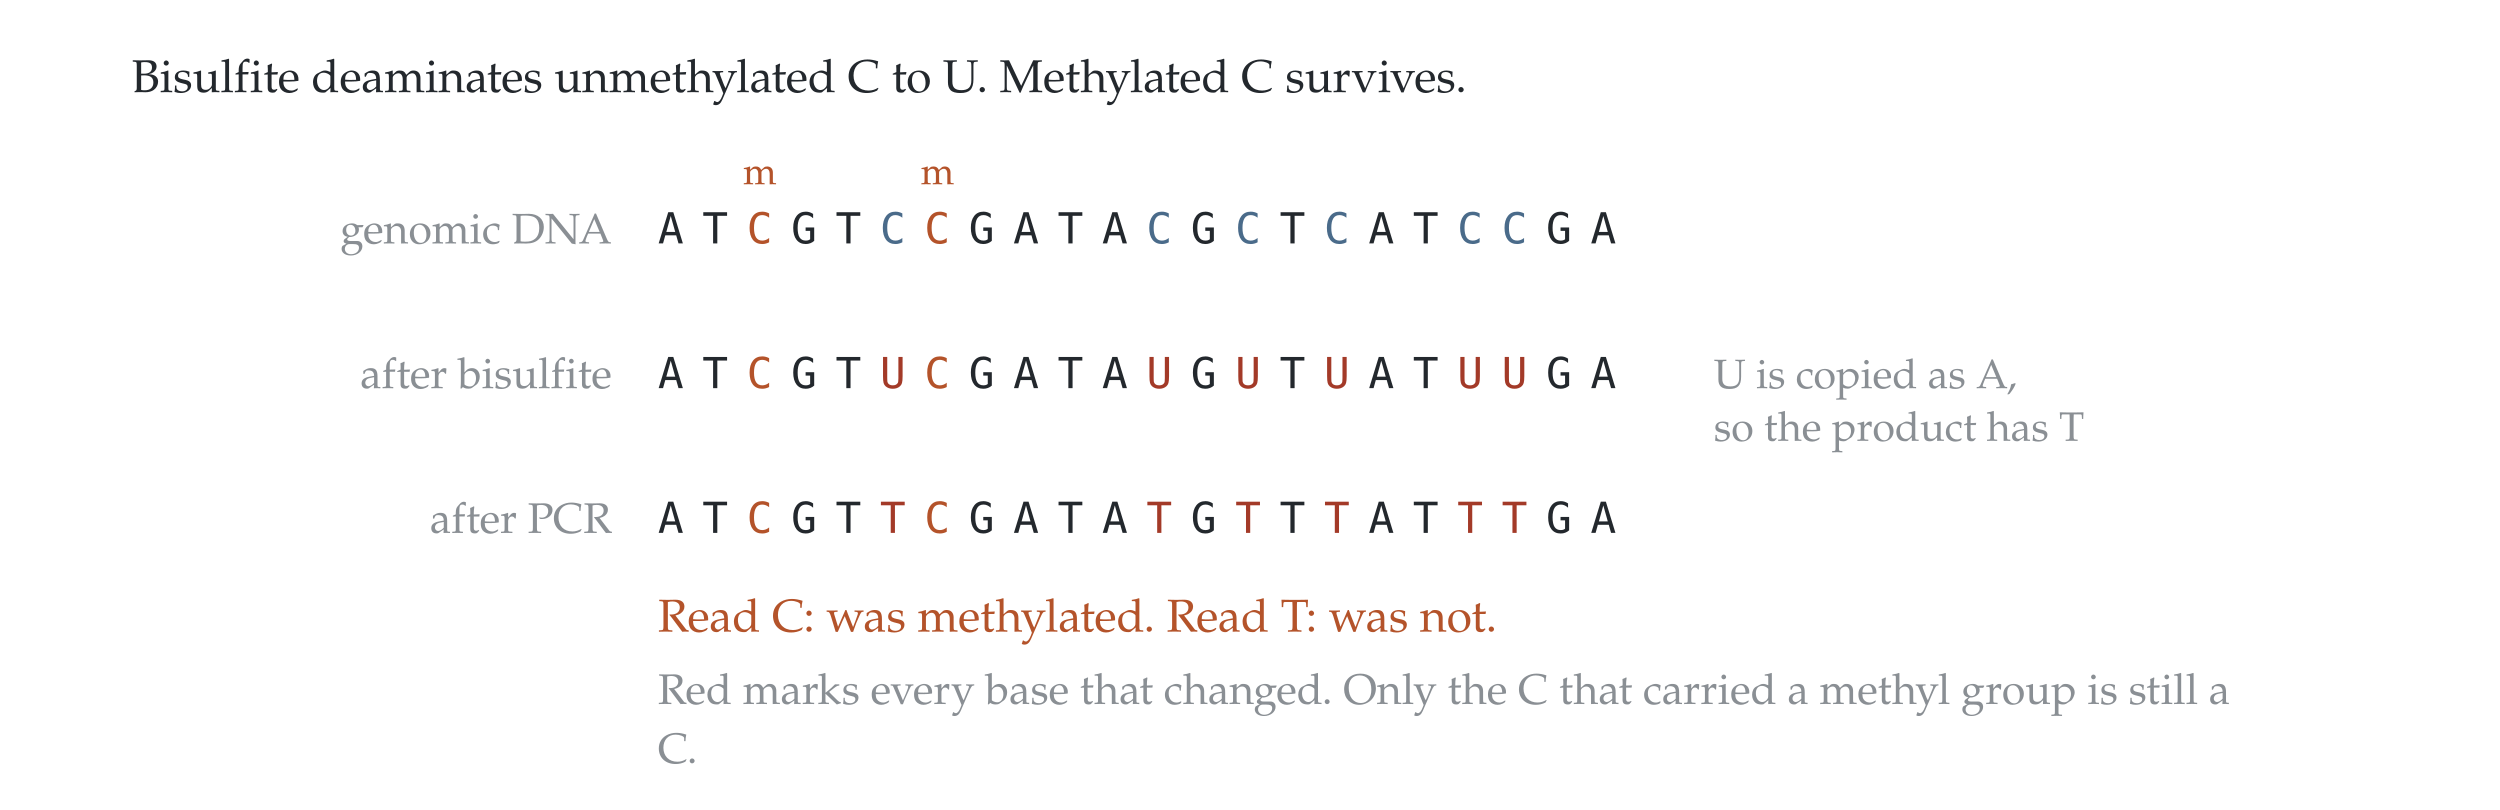
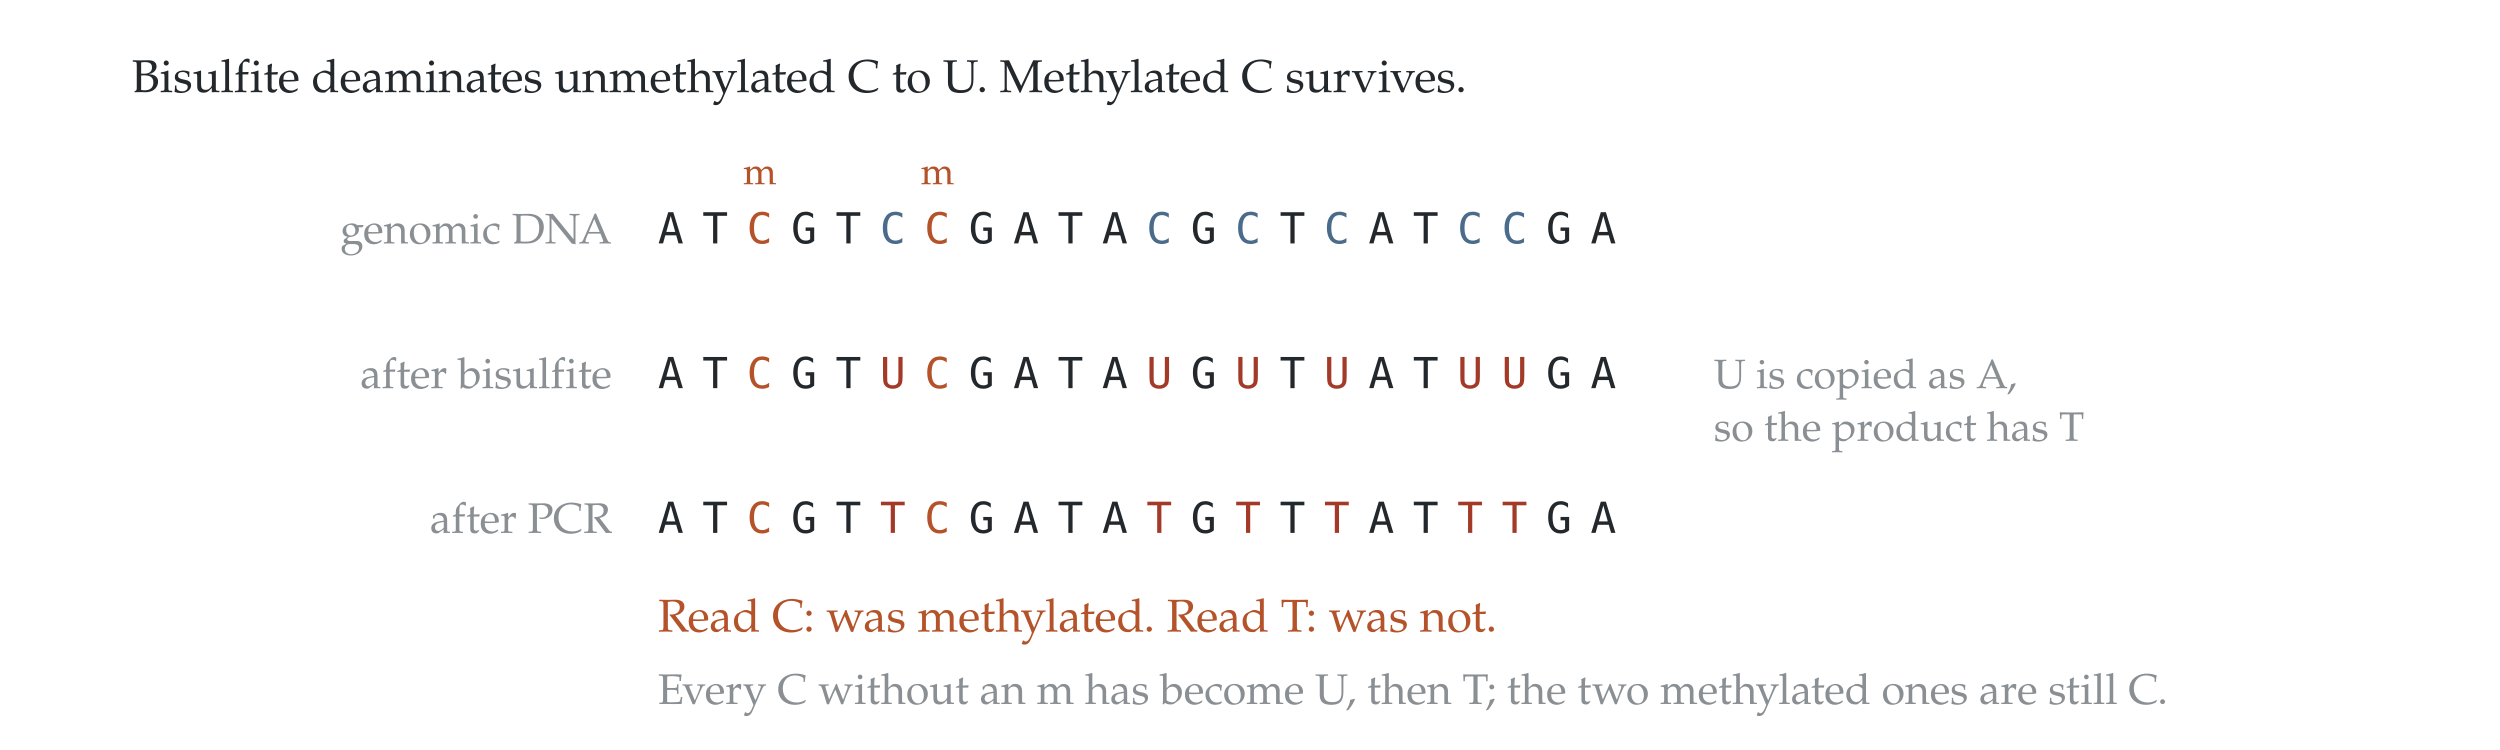
- <svg xmlns="http://www.w3.org/2000/svg" viewBox="0 0 760 246" width="760" height="246" font-family="&quot;Palatino Linotype&quot;, &quot;Book Antiqua&quot;, Palatino, FreeSerif, serif" fill="#23282d">
-   <rect width="760" height="246" fill="none" />
+ <svg xmlns="http://www.w3.org/2000/svg" viewBox="0 0 760 228" width="760" height="228" font-family="&quot;Palatino Linotype&quot;, &quot;Book Antiqua&quot;, Palatino, FreeSerif, serif" fill="#23282d">
+   <rect width="760" height="228" fill="none" />
  <text x="40" y="28" font-size="14" fill="#23282d">Bisulfite deaminates unmethylated C to U. Methylated C survives.</text>
  <text x="186" y="74" font-size="13" text-anchor="end" fill="#8a8f94">genomic DNA</text>
  <text x="200.0" y="74" font-size="13" fill="#23282d" font-family="ui-monospace, &quot;DejaVu Sans Mono&quot;, &quot;Courier New&quot;, monospace">A</text>
  <text x="213.5" y="74" font-size="13" fill="#23282d" font-family="ui-monospace, &quot;DejaVu Sans Mono&quot;, &quot;Courier New&quot;, monospace">T</text>
  <text x="227.0" y="74" font-size="13" fill="#b4532a" font-family="ui-monospace, &quot;DejaVu Sans Mono&quot;, &quot;Courier New&quot;, monospace">C</text>
  <text x="240.5" y="74" font-size="13" fill="#23282d" font-family="ui-monospace, &quot;DejaVu Sans Mono&quot;, &quot;Courier New&quot;, monospace">G</text>
  <text x="254.0" y="74" font-size="13" fill="#23282d" font-family="ui-monospace, &quot;DejaVu Sans Mono&quot;, &quot;Courier New&quot;, monospace">T</text>
  <text x="267.5" y="74" font-size="13" fill="#4a6b8a" font-family="ui-monospace, &quot;DejaVu Sans Mono&quot;, &quot;Courier New&quot;, monospace">C</text>
  <text x="281.0" y="74" font-size="13" fill="#b4532a" font-family="ui-monospace, &quot;DejaVu Sans Mono&quot;, &quot;Courier New&quot;, monospace">C</text>
  <text x="294.5" y="74" font-size="13" fill="#23282d" font-family="ui-monospace, &quot;DejaVu Sans Mono&quot;, &quot;Courier New&quot;, monospace">G</text>
  <text x="308.0" y="74" font-size="13" fill="#23282d" font-family="ui-monospace, &quot;DejaVu Sans Mono&quot;, &quot;Courier New&quot;, monospace">A</text>
  <text x="321.5" y="74" font-size="13" fill="#23282d" font-family="ui-monospace, &quot;DejaVu Sans Mono&quot;, &quot;Courier New&quot;, monospace">T</text>
  <text x="335.0" y="74" font-size="13" fill="#23282d" font-family="ui-monospace, &quot;DejaVu Sans Mono&quot;, &quot;Courier New&quot;, monospace">A</text>
  <text x="348.5" y="74" font-size="13" fill="#4a6b8a" font-family="ui-monospace, &quot;DejaVu Sans Mono&quot;, &quot;Courier New&quot;, monospace">C</text>
  <text x="362.0" y="74" font-size="13" fill="#23282d" font-family="ui-monospace, &quot;DejaVu Sans Mono&quot;, &quot;Courier New&quot;, monospace">G</text>
  <text x="375.5" y="74" font-size="13" fill="#4a6b8a" font-family="ui-monospace, &quot;DejaVu Sans Mono&quot;, &quot;Courier New&quot;, monospace">C</text>
  <text x="389.0" y="74" font-size="13" fill="#23282d" font-family="ui-monospace, &quot;DejaVu Sans Mono&quot;, &quot;Courier New&quot;, monospace">T</text>
  <text x="402.5" y="74" font-size="13" fill="#4a6b8a" font-family="ui-monospace, &quot;DejaVu Sans Mono&quot;, &quot;Courier New&quot;, monospace">C</text>
  <text x="416.0" y="74" font-size="13" fill="#23282d" font-family="ui-monospace, &quot;DejaVu Sans Mono&quot;, &quot;Courier New&quot;, monospace">A</text>
  <text x="429.5" y="74" font-size="13" fill="#23282d" font-family="ui-monospace, &quot;DejaVu Sans Mono&quot;, &quot;Courier New&quot;, monospace">T</text>
  <text x="443.0" y="74" font-size="13" fill="#4a6b8a" font-family="ui-monospace, &quot;DejaVu Sans Mono&quot;, &quot;Courier New&quot;, monospace">C</text>
  <text x="456.5" y="74" font-size="13" fill="#4a6b8a" font-family="ui-monospace, &quot;DejaVu Sans Mono&quot;, &quot;Courier New&quot;, monospace">C</text>
  <text x="470.0" y="74" font-size="13" fill="#23282d" font-family="ui-monospace, &quot;DejaVu Sans Mono&quot;, &quot;Courier New&quot;, monospace">G</text>
  <text x="483.5" y="74" font-size="13" fill="#23282d" font-family="ui-monospace, &quot;DejaVu Sans Mono&quot;, &quot;Courier New&quot;, monospace">A</text>
  <text x="186" y="118" font-size="13" text-anchor="end" fill="#8a8f94">after bisulfite</text>
  <text x="200.0" y="118" font-size="13" fill="#23282d" font-family="ui-monospace, &quot;DejaVu Sans Mono&quot;, &quot;Courier New&quot;, monospace">A</text>
  <text x="213.5" y="118" font-size="13" fill="#23282d" font-family="ui-monospace, &quot;DejaVu Sans Mono&quot;, &quot;Courier New&quot;, monospace">T</text>
  <text x="227.0" y="118" font-size="13" fill="#b4532a" font-family="ui-monospace, &quot;DejaVu Sans Mono&quot;, &quot;Courier New&quot;, monospace">C</text>
  <text x="240.5" y="118" font-size="13" fill="#23282d" font-family="ui-monospace, &quot;DejaVu Sans Mono&quot;, &quot;Courier New&quot;, monospace">G</text>
  <text x="254.0" y="118" font-size="13" fill="#23282d" font-family="ui-monospace, &quot;DejaVu Sans Mono&quot;, &quot;Courier New&quot;, monospace">T</text>
  <text x="267.5" y="118" font-size="13" fill="#a33a28" font-family="ui-monospace, &quot;DejaVu Sans Mono&quot;, &quot;Courier New&quot;, monospace">U</text>
  <text x="281.0" y="118" font-size="13" fill="#b4532a" font-family="ui-monospace, &quot;DejaVu Sans Mono&quot;, &quot;Courier New&quot;, monospace">C</text>
  <text x="294.5" y="118" font-size="13" fill="#23282d" font-family="ui-monospace, &quot;DejaVu Sans Mono&quot;, &quot;Courier New&quot;, monospace">G</text>
  <text x="308.0" y="118" font-size="13" fill="#23282d" font-family="ui-monospace, &quot;DejaVu Sans Mono&quot;, &quot;Courier New&quot;, monospace">A</text>
  <text x="321.5" y="118" font-size="13" fill="#23282d" font-family="ui-monospace, &quot;DejaVu Sans Mono&quot;, &quot;Courier New&quot;, monospace">T</text>
  <text x="335.0" y="118" font-size="13" fill="#23282d" font-family="ui-monospace, &quot;DejaVu Sans Mono&quot;, &quot;Courier New&quot;, monospace">A</text>
  <text x="348.5" y="118" font-size="13" fill="#a33a28" font-family="ui-monospace, &quot;DejaVu Sans Mono&quot;, &quot;Courier New&quot;, monospace">U</text>
  <text x="362.0" y="118" font-size="13" fill="#23282d" font-family="ui-monospace, &quot;DejaVu Sans Mono&quot;, &quot;Courier New&quot;, monospace">G</text>
  <text x="375.5" y="118" font-size="13" fill="#a33a28" font-family="ui-monospace, &quot;DejaVu Sans Mono&quot;, &quot;Courier New&quot;, monospace">U</text>
  <text x="389.0" y="118" font-size="13" fill="#23282d" font-family="ui-monospace, &quot;DejaVu Sans Mono&quot;, &quot;Courier New&quot;, monospace">T</text>
  <text x="402.5" y="118" font-size="13" fill="#a33a28" font-family="ui-monospace, &quot;DejaVu Sans Mono&quot;, &quot;Courier New&quot;, monospace">U</text>
  <text x="416.0" y="118" font-size="13" fill="#23282d" font-family="ui-monospace, &quot;DejaVu Sans Mono&quot;, &quot;Courier New&quot;, monospace">A</text>
  <text x="429.5" y="118" font-size="13" fill="#23282d" font-family="ui-monospace, &quot;DejaVu Sans Mono&quot;, &quot;Courier New&quot;, monospace">T</text>
  <text x="443.0" y="118" font-size="13" fill="#a33a28" font-family="ui-monospace, &quot;DejaVu Sans Mono&quot;, &quot;Courier New&quot;, monospace">U</text>
  <text x="456.5" y="118" font-size="13" fill="#a33a28" font-family="ui-monospace, &quot;DejaVu Sans Mono&quot;, &quot;Courier New&quot;, monospace">U</text>
  <text x="470.0" y="118" font-size="13" fill="#23282d" font-family="ui-monospace, &quot;DejaVu Sans Mono&quot;, &quot;Courier New&quot;, monospace">G</text>
  <text x="483.5" y="118" font-size="13" fill="#23282d" font-family="ui-monospace, &quot;DejaVu Sans Mono&quot;, &quot;Courier New&quot;, monospace">A</text>
  <text x="186" y="162" font-size="13" text-anchor="end" fill="#8a8f94">after PCR</text>
  <text x="200.0" y="162" font-size="13" fill="#23282d" font-family="ui-monospace, &quot;DejaVu Sans Mono&quot;, &quot;Courier New&quot;, monospace">A</text>
  <text x="213.5" y="162" font-size="13" fill="#23282d" font-family="ui-monospace, &quot;DejaVu Sans Mono&quot;, &quot;Courier New&quot;, monospace">T</text>
  <text x="227.0" y="162" font-size="13" fill="#b4532a" font-family="ui-monospace, &quot;DejaVu Sans Mono&quot;, &quot;Courier New&quot;, monospace">C</text>
  <text x="240.5" y="162" font-size="13" fill="#23282d" font-family="ui-monospace, &quot;DejaVu Sans Mono&quot;, &quot;Courier New&quot;, monospace">G</text>
  <text x="254.0" y="162" font-size="13" fill="#23282d" font-family="ui-monospace, &quot;DejaVu Sans Mono&quot;, &quot;Courier New&quot;, monospace">T</text>
  <text x="267.5" y="162" font-size="13" fill="#a33a28" font-family="ui-monospace, &quot;DejaVu Sans Mono&quot;, &quot;Courier New&quot;, monospace">T</text>
  <text x="281.0" y="162" font-size="13" fill="#b4532a" font-family="ui-monospace, &quot;DejaVu Sans Mono&quot;, &quot;Courier New&quot;, monospace">C</text>
  <text x="294.5" y="162" font-size="13" fill="#23282d" font-family="ui-monospace, &quot;DejaVu Sans Mono&quot;, &quot;Courier New&quot;, monospace">G</text>
  <text x="308.0" y="162" font-size="13" fill="#23282d" font-family="ui-monospace, &quot;DejaVu Sans Mono&quot;, &quot;Courier New&quot;, monospace">A</text>
  <text x="321.5" y="162" font-size="13" fill="#23282d" font-family="ui-monospace, &quot;DejaVu Sans Mono&quot;, &quot;Courier New&quot;, monospace">T</text>
  <text x="335.0" y="162" font-size="13" fill="#23282d" font-family="ui-monospace, &quot;DejaVu Sans Mono&quot;, &quot;Courier New&quot;, monospace">A</text>
  <text x="348.5" y="162" font-size="13" fill="#a33a28" font-family="ui-monospace, &quot;DejaVu Sans Mono&quot;, &quot;Courier New&quot;, monospace">T</text>
  <text x="362.0" y="162" font-size="13" fill="#23282d" font-family="ui-monospace, &quot;DejaVu Sans Mono&quot;, &quot;Courier New&quot;, monospace">G</text>
  <text x="375.5" y="162" font-size="13" fill="#a33a28" font-family="ui-monospace, &quot;DejaVu Sans Mono&quot;, &quot;Courier New&quot;, monospace">T</text>
  <text x="389.0" y="162" font-size="13" fill="#23282d" font-family="ui-monospace, &quot;DejaVu Sans Mono&quot;, &quot;Courier New&quot;, monospace">T</text>
  <text x="402.5" y="162" font-size="13" fill="#a33a28" font-family="ui-monospace, &quot;DejaVu Sans Mono&quot;, &quot;Courier New&quot;, monospace">T</text>
  <text x="416.0" y="162" font-size="13" fill="#23282d" font-family="ui-monospace, &quot;DejaVu Sans Mono&quot;, &quot;Courier New&quot;, monospace">A</text>
  <text x="429.5" y="162" font-size="13" fill="#23282d" font-family="ui-monospace, &quot;DejaVu Sans Mono&quot;, &quot;Courier New&quot;, monospace">T</text>
  <text x="443.0" y="162" font-size="13" fill="#a33a28" font-family="ui-monospace, &quot;DejaVu Sans Mono&quot;, &quot;Courier New&quot;, monospace">T</text>
  <text x="456.5" y="162" font-size="13" fill="#a33a28" font-family="ui-monospace, &quot;DejaVu Sans Mono&quot;, &quot;Courier New&quot;, monospace">T</text>
  <text x="470.0" y="162" font-size="13" fill="#23282d" font-family="ui-monospace, &quot;DejaVu Sans Mono&quot;, &quot;Courier New&quot;, monospace">G</text>
  <text x="483.5" y="162" font-size="13" fill="#23282d" font-family="ui-monospace, &quot;DejaVu Sans Mono&quot;, &quot;Courier New&quot;, monospace">A</text>
  <text x="231.0" y="56" font-size="11.5" text-anchor="middle" fill="#b4532a">m</text>
  <text x="285.0" y="56" font-size="11.5" text-anchor="middle" fill="#b4532a">m</text>
  <text x="521.0" y="118" font-size="12.5" fill="#8a8f94">U is copied as A,</text>
  <text x="521.0" y="134" font-size="12.5" fill="#8a8f94">so the product has T</text>
  <text x="200" y="192" font-size="14" fill="#b4532a">Read C: was methylated.   Read T: was not.</text>
-   <text x="200" y="214" font-size="13" fill="#8a8f94">Red marks every base that changed. Only the C that carried a methyl group is still a</text>
-   <text x="200" y="232" font-size="13" fill="#8a8f94">C.</text>
+   <text x="200" y="214" font-size="13" fill="#8a8f94">Every C without an m has become U, then T; the two methylated ones are still C.</text>
</svg>
